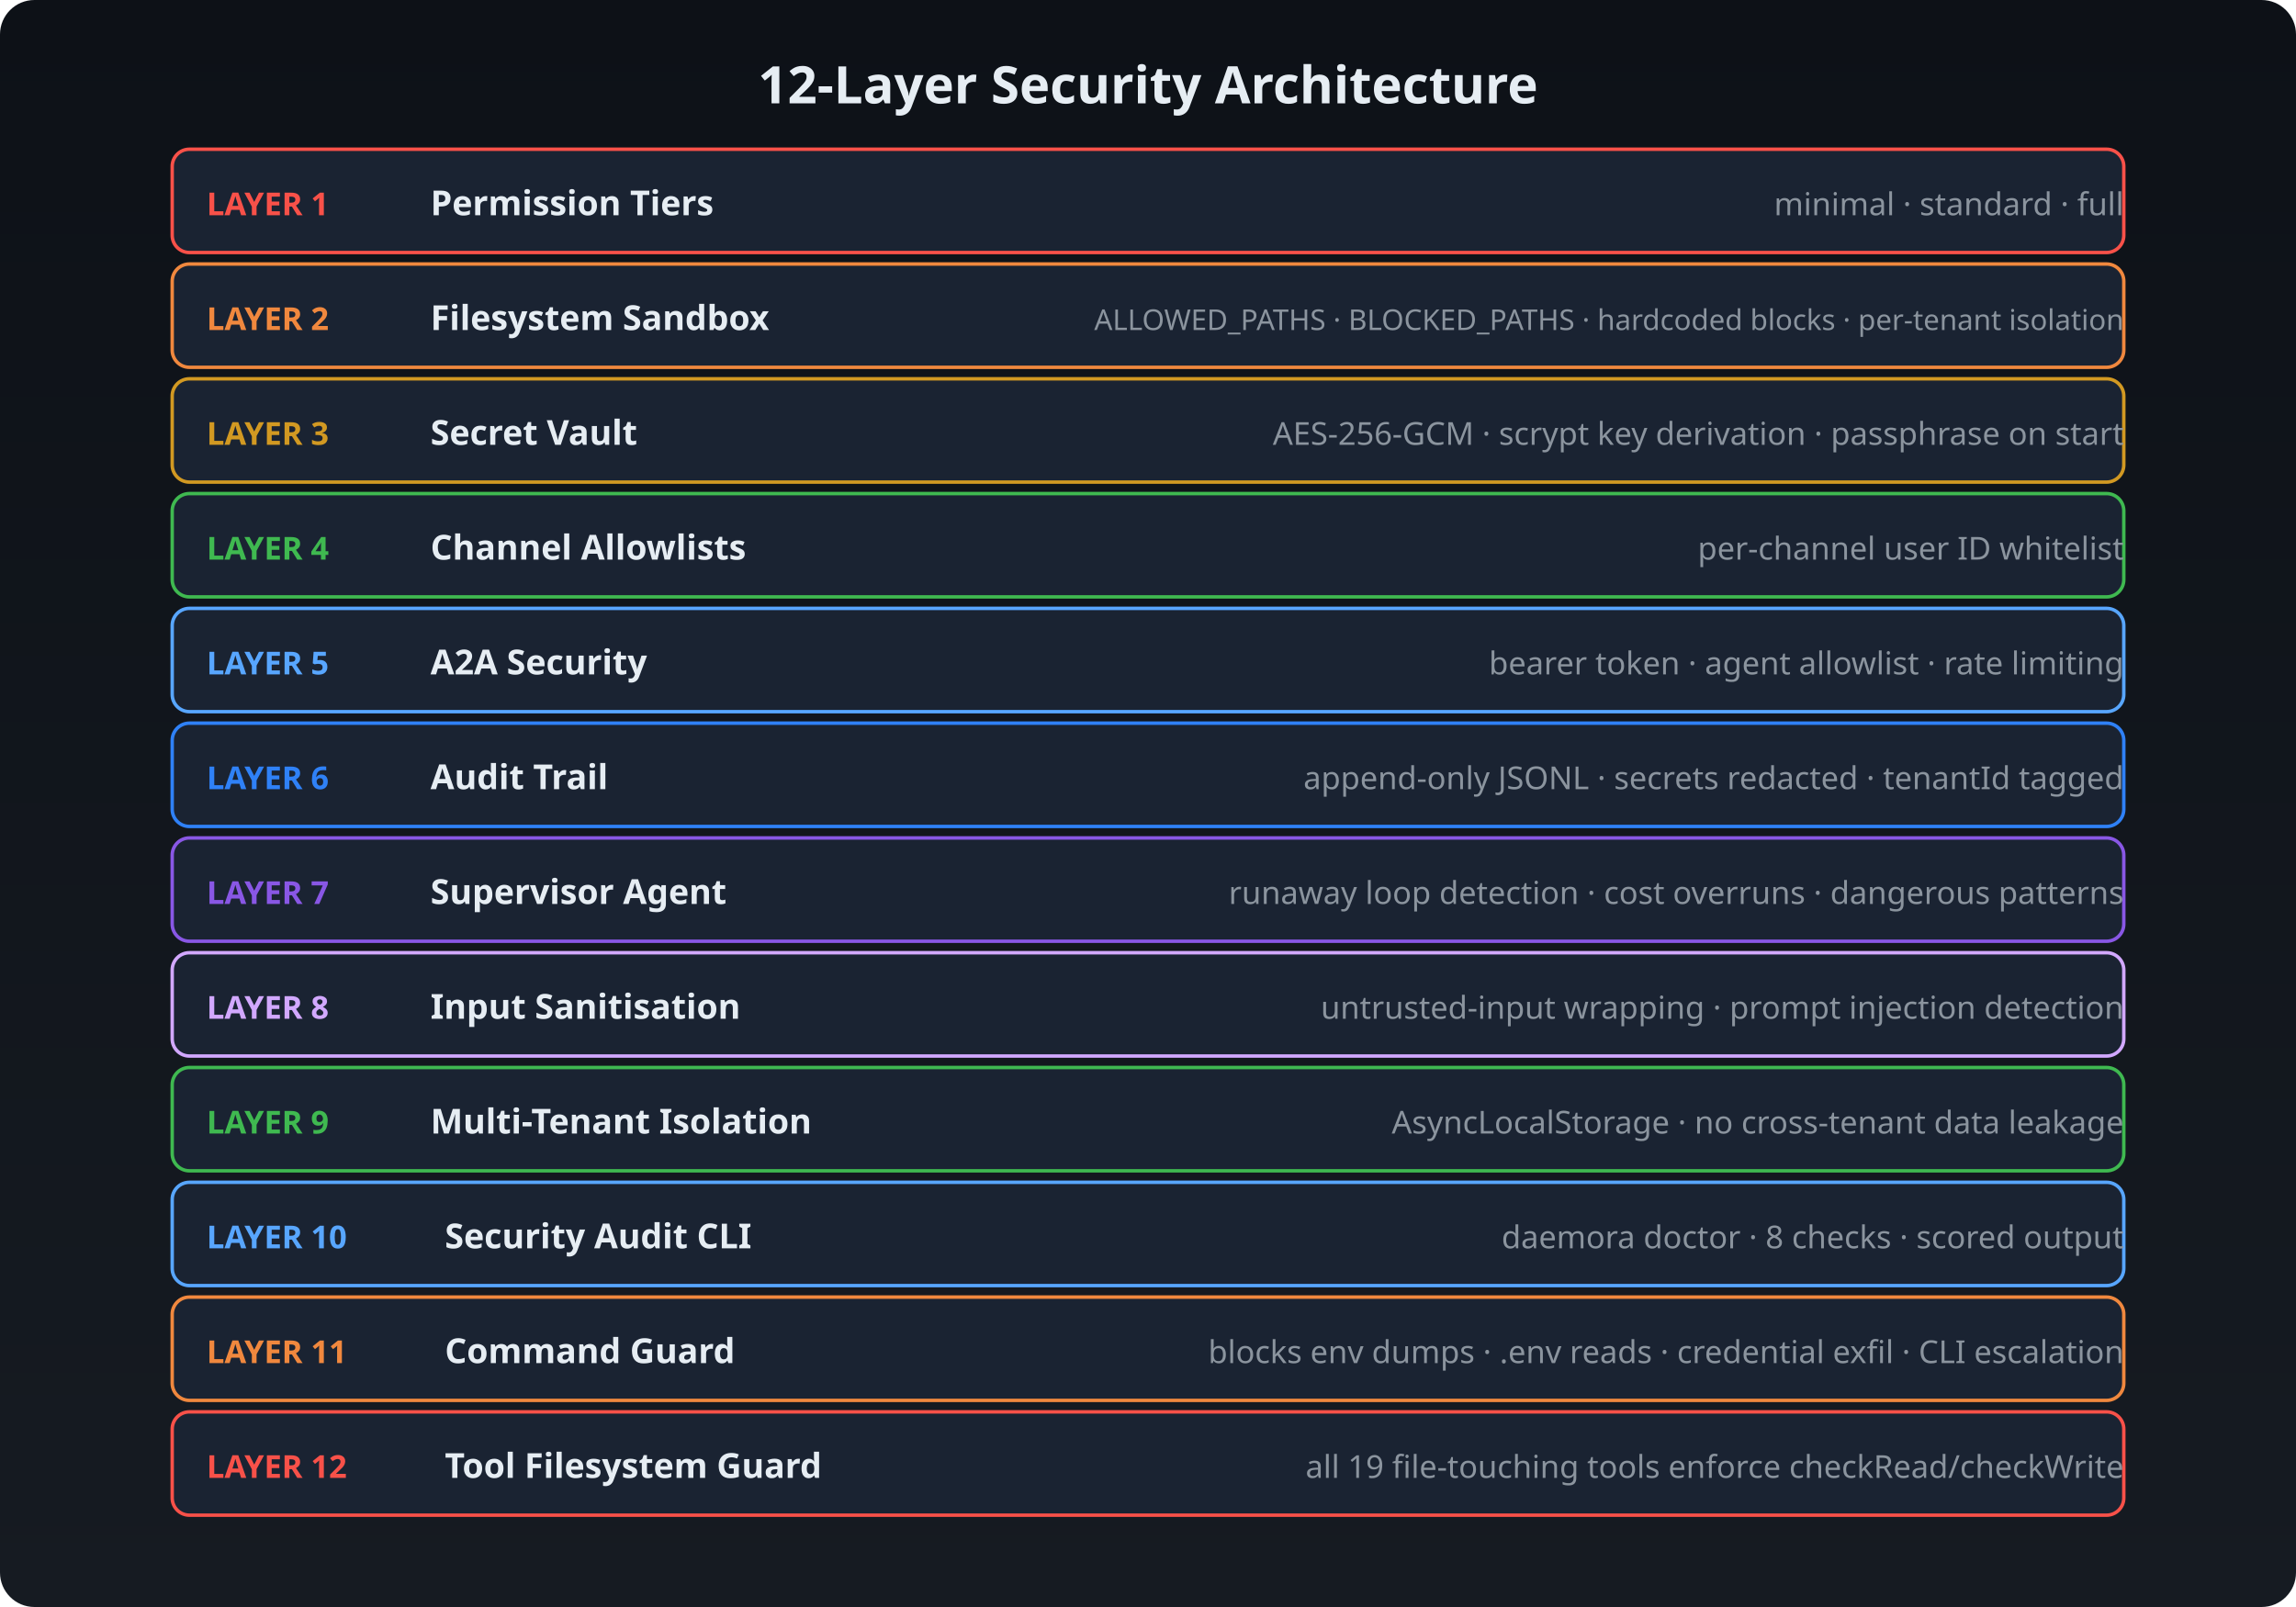
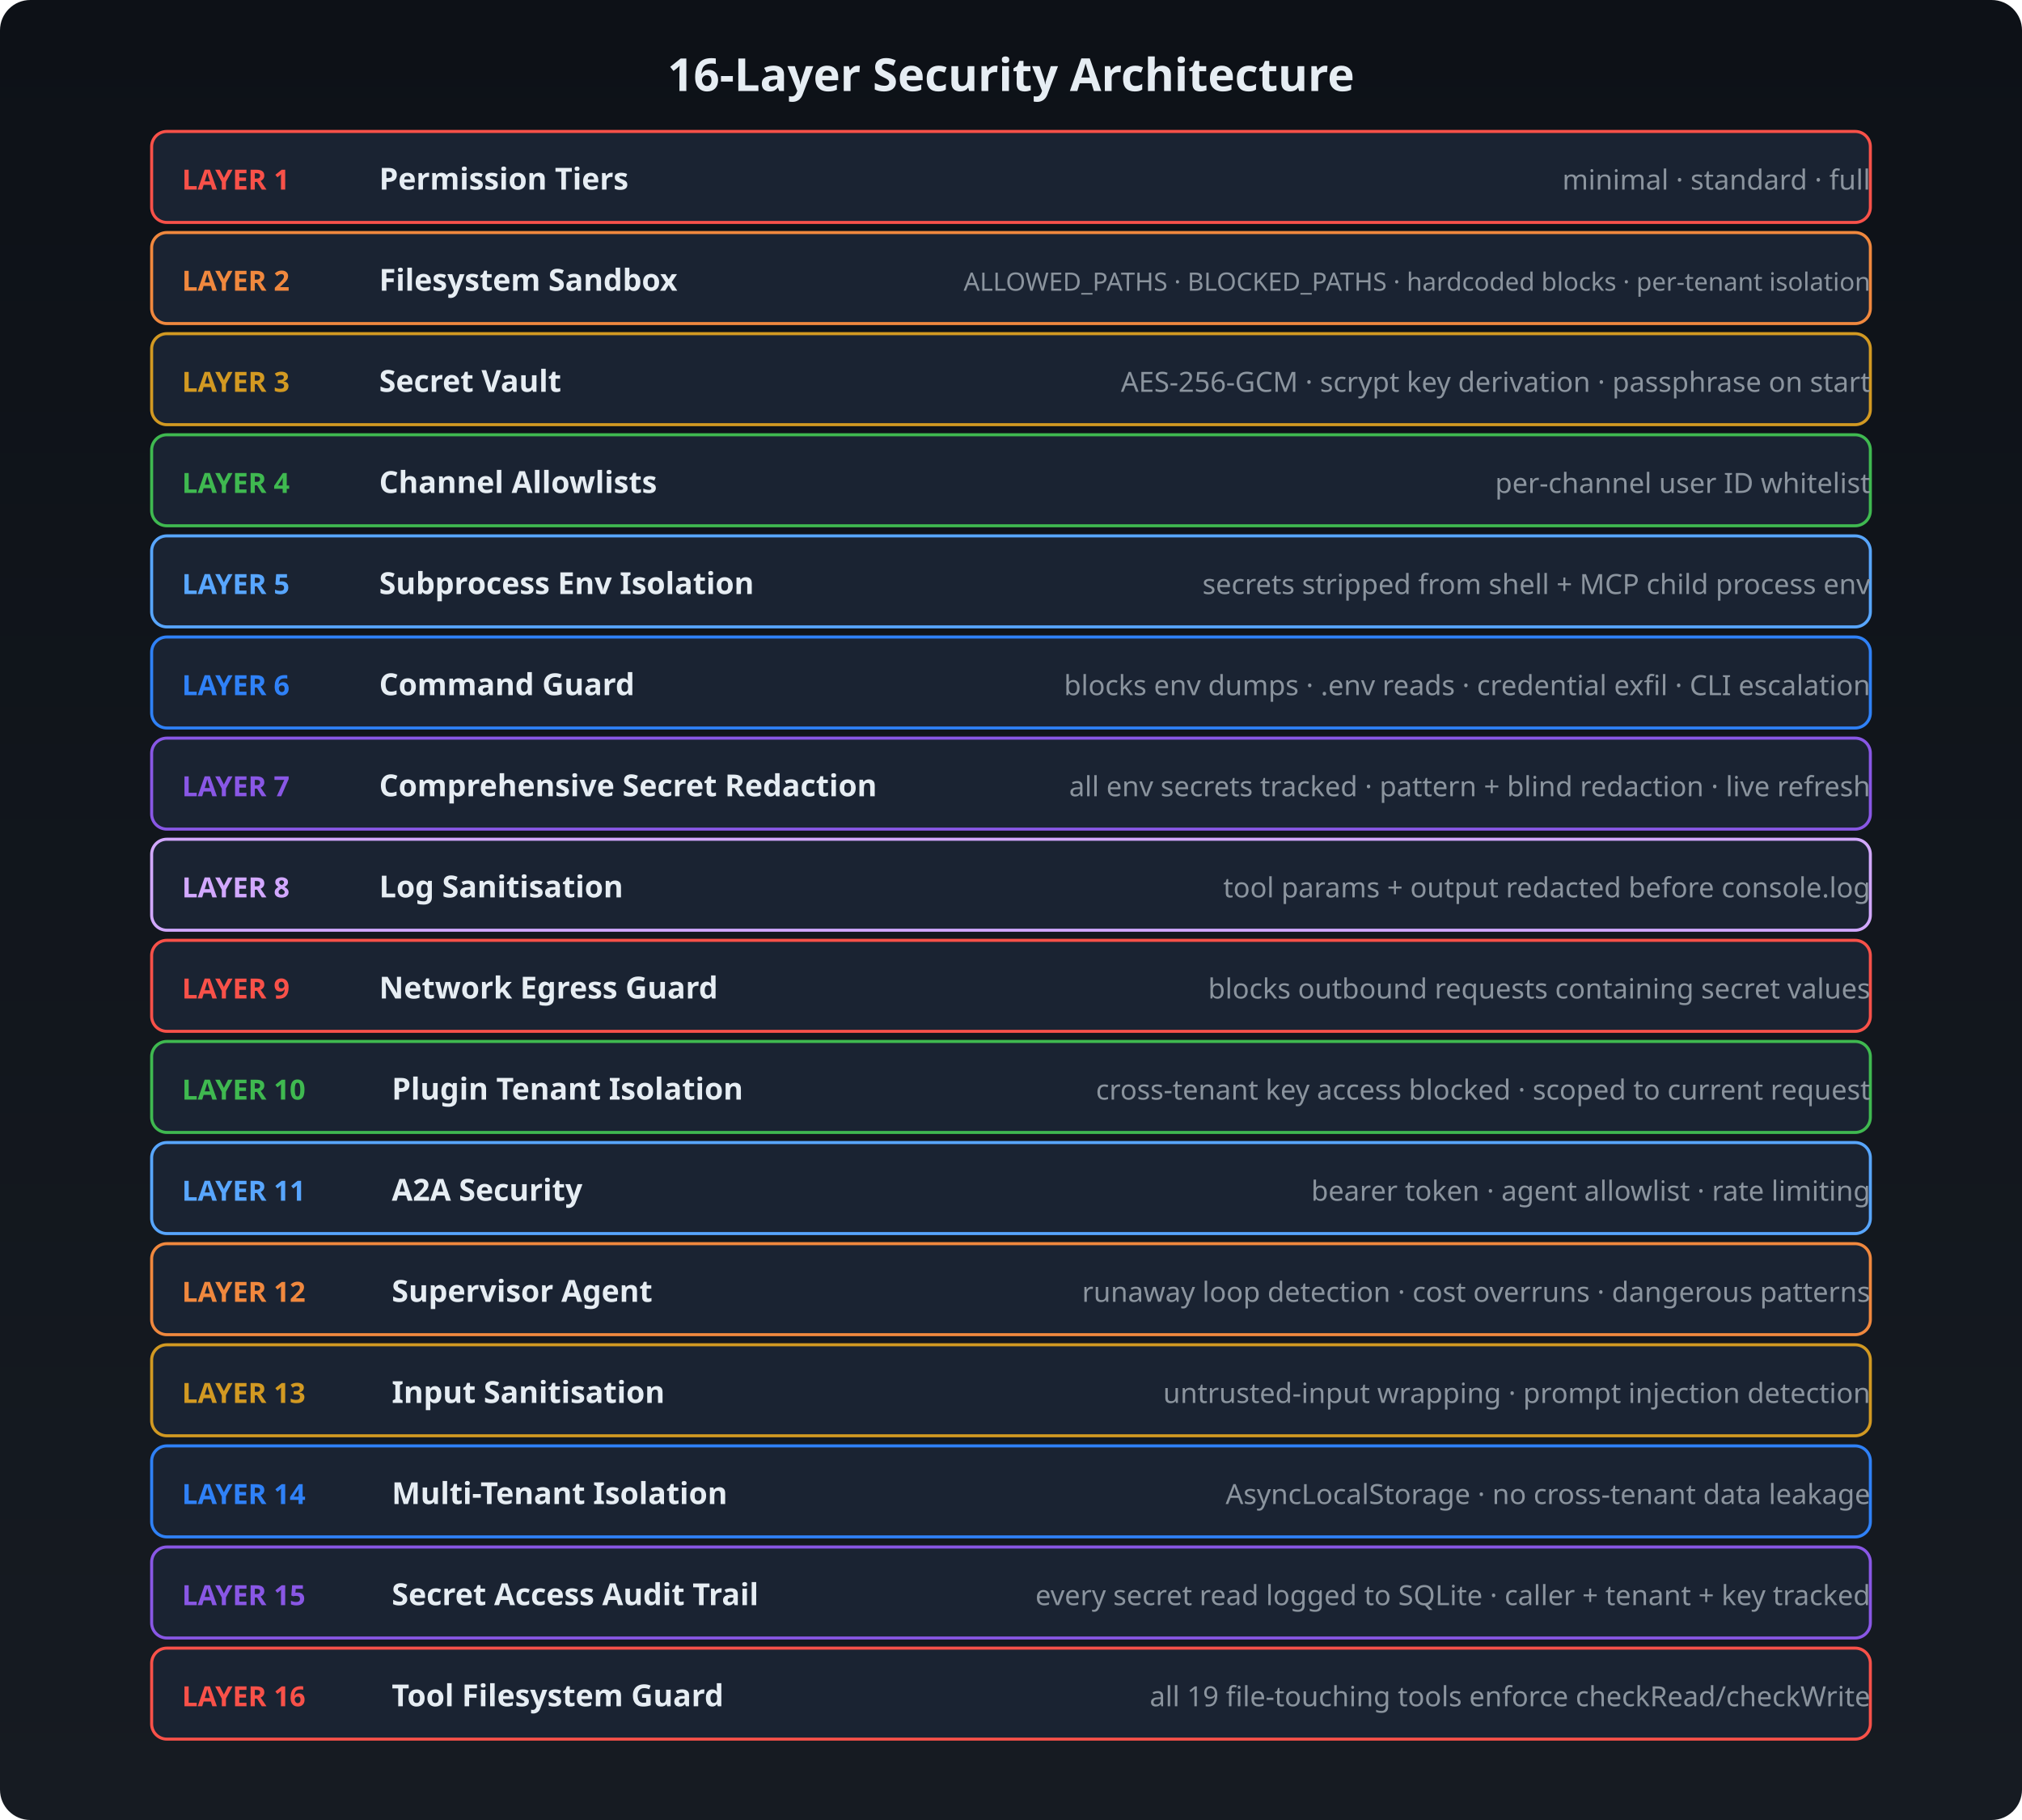
- <svg xmlns="http://www.w3.org/2000/svg" viewBox="0 0 800 560" font-family="'Segoe UI', system-ui, -apple-system, sans-serif">
+ <svg xmlns="http://www.w3.org/2000/svg" viewBox="0 0 800 720" font-family="'Segoe UI', system-ui, -apple-system, sans-serif">
  <defs>
    <linearGradient id="bg" x1="0" y1="0" x2="0" y2="1">
      <stop offset="0%" stop-color="#0d1117" />
      <stop offset="100%" stop-color="#161b22" />
    </linearGradient>
  </defs>
-   <rect width="800" height="560" fill="url(#bg)" rx="12" />
-   <text x="400" y="36" text-anchor="middle" fill="#e6edf3" font-size="18" font-weight="700">12-Layer Security Architecture</text>
+   <rect width="800" height="720" fill="url(#bg)" rx="12" />
+   <text x="400" y="36" text-anchor="middle" fill="#e6edf3" font-size="18" font-weight="700">16-Layer Security Architecture</text>
  <g transform="translate(60, 52)">
    <rect x="0" y="0" width="680" height="36" rx="6" fill="#1a2332" stroke="#f85149" stroke-width="1.2" />
    <text x="12" y="23" fill="#f85149" font-size="11" font-weight="700">LAYER 1</text>
    <text x="90" y="23" fill="#e6edf3" font-size="12" font-weight="600">Permission Tiers</text>
    <text x="680" y="23" text-anchor="end" fill="#8b949e" font-size="11">minimal · standard · full</text>
    <rect x="0" y="40" width="680" height="36" rx="6" fill="#1a2332" stroke="#f0883e" stroke-width="1.2" />
    <text x="12" y="63" fill="#f0883e" font-size="11" font-weight="700">LAYER 2</text>
    <text x="90" y="63" fill="#e6edf3" font-size="12" font-weight="600">Filesystem Sandbox</text>
    <text x="680" y="63" text-anchor="end" fill="#8b949e" font-size="10">ALLOWED_PATHS · BLOCKED_PATHS · hardcoded blocks · per-tenant isolation</text>
    <rect x="0" y="80" width="680" height="36" rx="6" fill="#1a2332" stroke="#d29922" stroke-width="1.2" />
    <text x="12" y="103" fill="#d29922" font-size="11" font-weight="700">LAYER 3</text>
    <text x="90" y="103" fill="#e6edf3" font-size="12" font-weight="600">Secret Vault</text>
    <text x="680" y="103" text-anchor="end" fill="#8b949e" font-size="11">AES-256-GCM · scrypt key derivation · passphrase on start</text>
    <rect x="0" y="120" width="680" height="36" rx="6" fill="#1a2332" stroke="#3fb950" stroke-width="1.2" />
    <text x="12" y="143" fill="#3fb950" font-size="11" font-weight="700">LAYER 4</text>
    <text x="90" y="143" fill="#e6edf3" font-size="12" font-weight="600">Channel Allowlists</text>
    <text x="680" y="143" text-anchor="end" fill="#8b949e" font-size="11">per-channel user ID whitelist</text>
    <rect x="0" y="160" width="680" height="36" rx="6" fill="#1a2332" stroke="#58a6ff" stroke-width="1.2" />
    <text x="12" y="183" fill="#58a6ff" font-size="11" font-weight="700">LAYER 5</text>
-     <text x="90" y="183" fill="#e6edf3" font-size="12" font-weight="600">A2A Security</text>
-     <text x="680" y="183" text-anchor="end" fill="#8b949e" font-size="11">bearer token · agent allowlist · rate limiting</text>
+     <text x="90" y="183" fill="#e6edf3" font-size="12" font-weight="600">Subprocess Env Isolation</text>
+     <text x="680" y="183" text-anchor="end" fill="#8b949e" font-size="11">secrets stripped from shell + MCP child process env</text>
    <rect x="0" y="200" width="680" height="36" rx="6" fill="#1a2332" stroke="#2f81f7" stroke-width="1.2" />
    <text x="12" y="223" fill="#2f81f7" font-size="11" font-weight="700">LAYER 6</text>
-     <text x="90" y="223" fill="#e6edf3" font-size="12" font-weight="600">Audit Trail</text>
-     <text x="680" y="223" text-anchor="end" fill="#8b949e" font-size="11">append-only JSONL · secrets redacted · tenantId tagged</text>
+     <text x="90" y="223" fill="#e6edf3" font-size="12" font-weight="600">Command Guard</text>
+     <text x="680" y="223" text-anchor="end" fill="#8b949e" font-size="11">blocks env dumps · .env reads · credential exfil · CLI escalation</text>
    <rect x="0" y="240" width="680" height="36" rx="6" fill="#1a2332" stroke="#8957e5" stroke-width="1.2" />
    <text x="12" y="263" fill="#8957e5" font-size="11" font-weight="700">LAYER 7</text>
-     <text x="90" y="263" fill="#e6edf3" font-size="12" font-weight="600">Supervisor Agent</text>
-     <text x="680" y="263" text-anchor="end" fill="#8b949e" font-size="11">runaway loop detection · cost overruns · dangerous patterns</text>
+     <text x="90" y="263" fill="#e6edf3" font-size="12" font-weight="600">Comprehensive Secret Redaction</text>
+     <text x="680" y="263" text-anchor="end" fill="#8b949e" font-size="11">all env secrets tracked · pattern + blind redaction · live refresh</text>
    <rect x="0" y="280" width="680" height="36" rx="6" fill="#1a2332" stroke="#d2a8ff" stroke-width="1.2" />
    <text x="12" y="303" fill="#d2a8ff" font-size="11" font-weight="700">LAYER 8</text>
-     <text x="90" y="303" fill="#e6edf3" font-size="12" font-weight="600">Input Sanitisation</text>
-     <text x="680" y="303" text-anchor="end" fill="#8b949e" font-size="11">untrusted-input wrapping · prompt injection detection</text>
-     <rect x="0" y="320" width="680" height="36" rx="6" fill="#1a2332" stroke="#3fb950" stroke-width="1.2" />
-     <text x="12" y="343" fill="#3fb950" font-size="11" font-weight="700">LAYER 9</text>
-     <text x="90" y="343" fill="#e6edf3" font-size="12" font-weight="600">Multi-Tenant Isolation</text>
-     <text x="680" y="343" text-anchor="end" fill="#8b949e" font-size="11">AsyncLocalStorage · no cross-tenant data leakage</text>
-     <rect x="0" y="360" width="680" height="36" rx="6" fill="#1a2332" stroke="#58a6ff" stroke-width="1.2" />
-     <text x="12" y="383" fill="#58a6ff" font-size="11" font-weight="700">LAYER 10</text>
-     <text x="95" y="383" fill="#e6edf3" font-size="12" font-weight="600">Security Audit CLI</text>
-     <text x="680" y="383" text-anchor="end" fill="#8b949e" font-size="11">daemora doctor · 8 checks · scored output</text>
-     <rect x="0" y="400" width="680" height="36" rx="6" fill="#1a2332" stroke="#f0883e" stroke-width="1.2" />
-     <text x="12" y="423" fill="#f0883e" font-size="11" font-weight="700">LAYER 11</text>
-     <text x="95" y="423" fill="#e6edf3" font-size="12" font-weight="600">Command Guard</text>
-     <text x="680" y="423" text-anchor="end" fill="#8b949e" font-size="11">blocks env dumps · .env reads · credential exfil · CLI escalation</text>
-     <rect x="0" y="440" width="680" height="36" rx="6" fill="#1a2332" stroke="#f85149" stroke-width="1.2" />
-     <text x="12" y="463" fill="#f85149" font-size="11" font-weight="700">LAYER 12</text>
-     <text x="95" y="463" fill="#e6edf3" font-size="12" font-weight="600">Tool Filesystem Guard</text>
-     <text x="680" y="463" text-anchor="end" fill="#8b949e" font-size="11">all 19 file-touching tools enforce checkRead/checkWrite</text>
+     <text x="90" y="303" fill="#e6edf3" font-size="12" font-weight="600">Log Sanitisation</text>
+     <text x="680" y="303" text-anchor="end" fill="#8b949e" font-size="11">tool params + output redacted before console.log</text>
+     <rect x="0" y="320" width="680" height="36" rx="6" fill="#1a2332" stroke="#f85149" stroke-width="1.2" />
+     <text x="12" y="343" fill="#f85149" font-size="11" font-weight="700">LAYER 9</text>
+     <text x="90" y="343" fill="#e6edf3" font-size="12" font-weight="600">Network Egress Guard</text>
+     <text x="680" y="343" text-anchor="end" fill="#8b949e" font-size="11">blocks outbound requests containing secret values</text>
+     <rect x="0" y="360" width="680" height="36" rx="6" fill="#1a2332" stroke="#3fb950" stroke-width="1.2" />
+     <text x="12" y="383" fill="#3fb950" font-size="11" font-weight="700">LAYER 10</text>
+     <text x="95" y="383" fill="#e6edf3" font-size="12" font-weight="600">Plugin Tenant Isolation</text>
+     <text x="680" y="383" text-anchor="end" fill="#8b949e" font-size="11">cross-tenant key access blocked · scoped to current request</text>
+     <rect x="0" y="400" width="680" height="36" rx="6" fill="#1a2332" stroke="#58a6ff" stroke-width="1.2" />
+     <text x="12" y="423" fill="#58a6ff" font-size="11" font-weight="700">LAYER 11</text>
+     <text x="95" y="423" fill="#e6edf3" font-size="12" font-weight="600">A2A Security</text>
+     <text x="680" y="423" text-anchor="end" fill="#8b949e" font-size="11">bearer token · agent allowlist · rate limiting</text>
+     <rect x="0" y="440" width="680" height="36" rx="6" fill="#1a2332" stroke="#f0883e" stroke-width="1.2" />
+     <text x="12" y="463" fill="#f0883e" font-size="11" font-weight="700">LAYER 12</text>
+     <text x="95" y="463" fill="#e6edf3" font-size="12" font-weight="600">Supervisor Agent</text>
+     <text x="680" y="463" text-anchor="end" fill="#8b949e" font-size="11">runaway loop detection · cost overruns · dangerous patterns</text>
+     <rect x="0" y="480" width="680" height="36" rx="6" fill="#1a2332" stroke="#d29922" stroke-width="1.2" />
+     <text x="12" y="503" fill="#d29922" font-size="11" font-weight="700">LAYER 13</text>
+     <text x="95" y="503" fill="#e6edf3" font-size="12" font-weight="600">Input Sanitisation</text>
+     <text x="680" y="503" text-anchor="end" fill="#8b949e" font-size="11">untrusted-input wrapping · prompt injection detection</text>
+     <rect x="0" y="520" width="680" height="36" rx="6" fill="#1a2332" stroke="#2f81f7" stroke-width="1.2" />
+     <text x="12" y="543" fill="#2f81f7" font-size="11" font-weight="700">LAYER 14</text>
+     <text x="95" y="543" fill="#e6edf3" font-size="12" font-weight="600">Multi-Tenant Isolation</text>
+     <text x="680" y="543" text-anchor="end" fill="#8b949e" font-size="11">AsyncLocalStorage · no cross-tenant data leakage</text>
+     <rect x="0" y="560" width="680" height="36" rx="6" fill="#1a2332" stroke="#8957e5" stroke-width="1.2" />
+     <text x="12" y="583" fill="#8957e5" font-size="11" font-weight="700">LAYER 15</text>
+     <text x="95" y="583" fill="#e6edf3" font-size="12" font-weight="600">Secret Access Audit Trail</text>
+     <text x="680" y="583" text-anchor="end" fill="#8b949e" font-size="11">every secret read logged to SQLite · caller + tenant + key tracked</text>
+     <rect x="0" y="600" width="680" height="36" rx="6" fill="#1a2332" stroke="#f85149" stroke-width="1.2" />
+     <text x="12" y="623" fill="#f85149" font-size="11" font-weight="700">LAYER 16</text>
+     <text x="95" y="623" fill="#e6edf3" font-size="12" font-weight="600">Tool Filesystem Guard</text>
+     <text x="680" y="623" text-anchor="end" fill="#8b949e" font-size="11">all 19 file-touching tools enforce checkRead/checkWrite</text>
  </g>
</svg>
